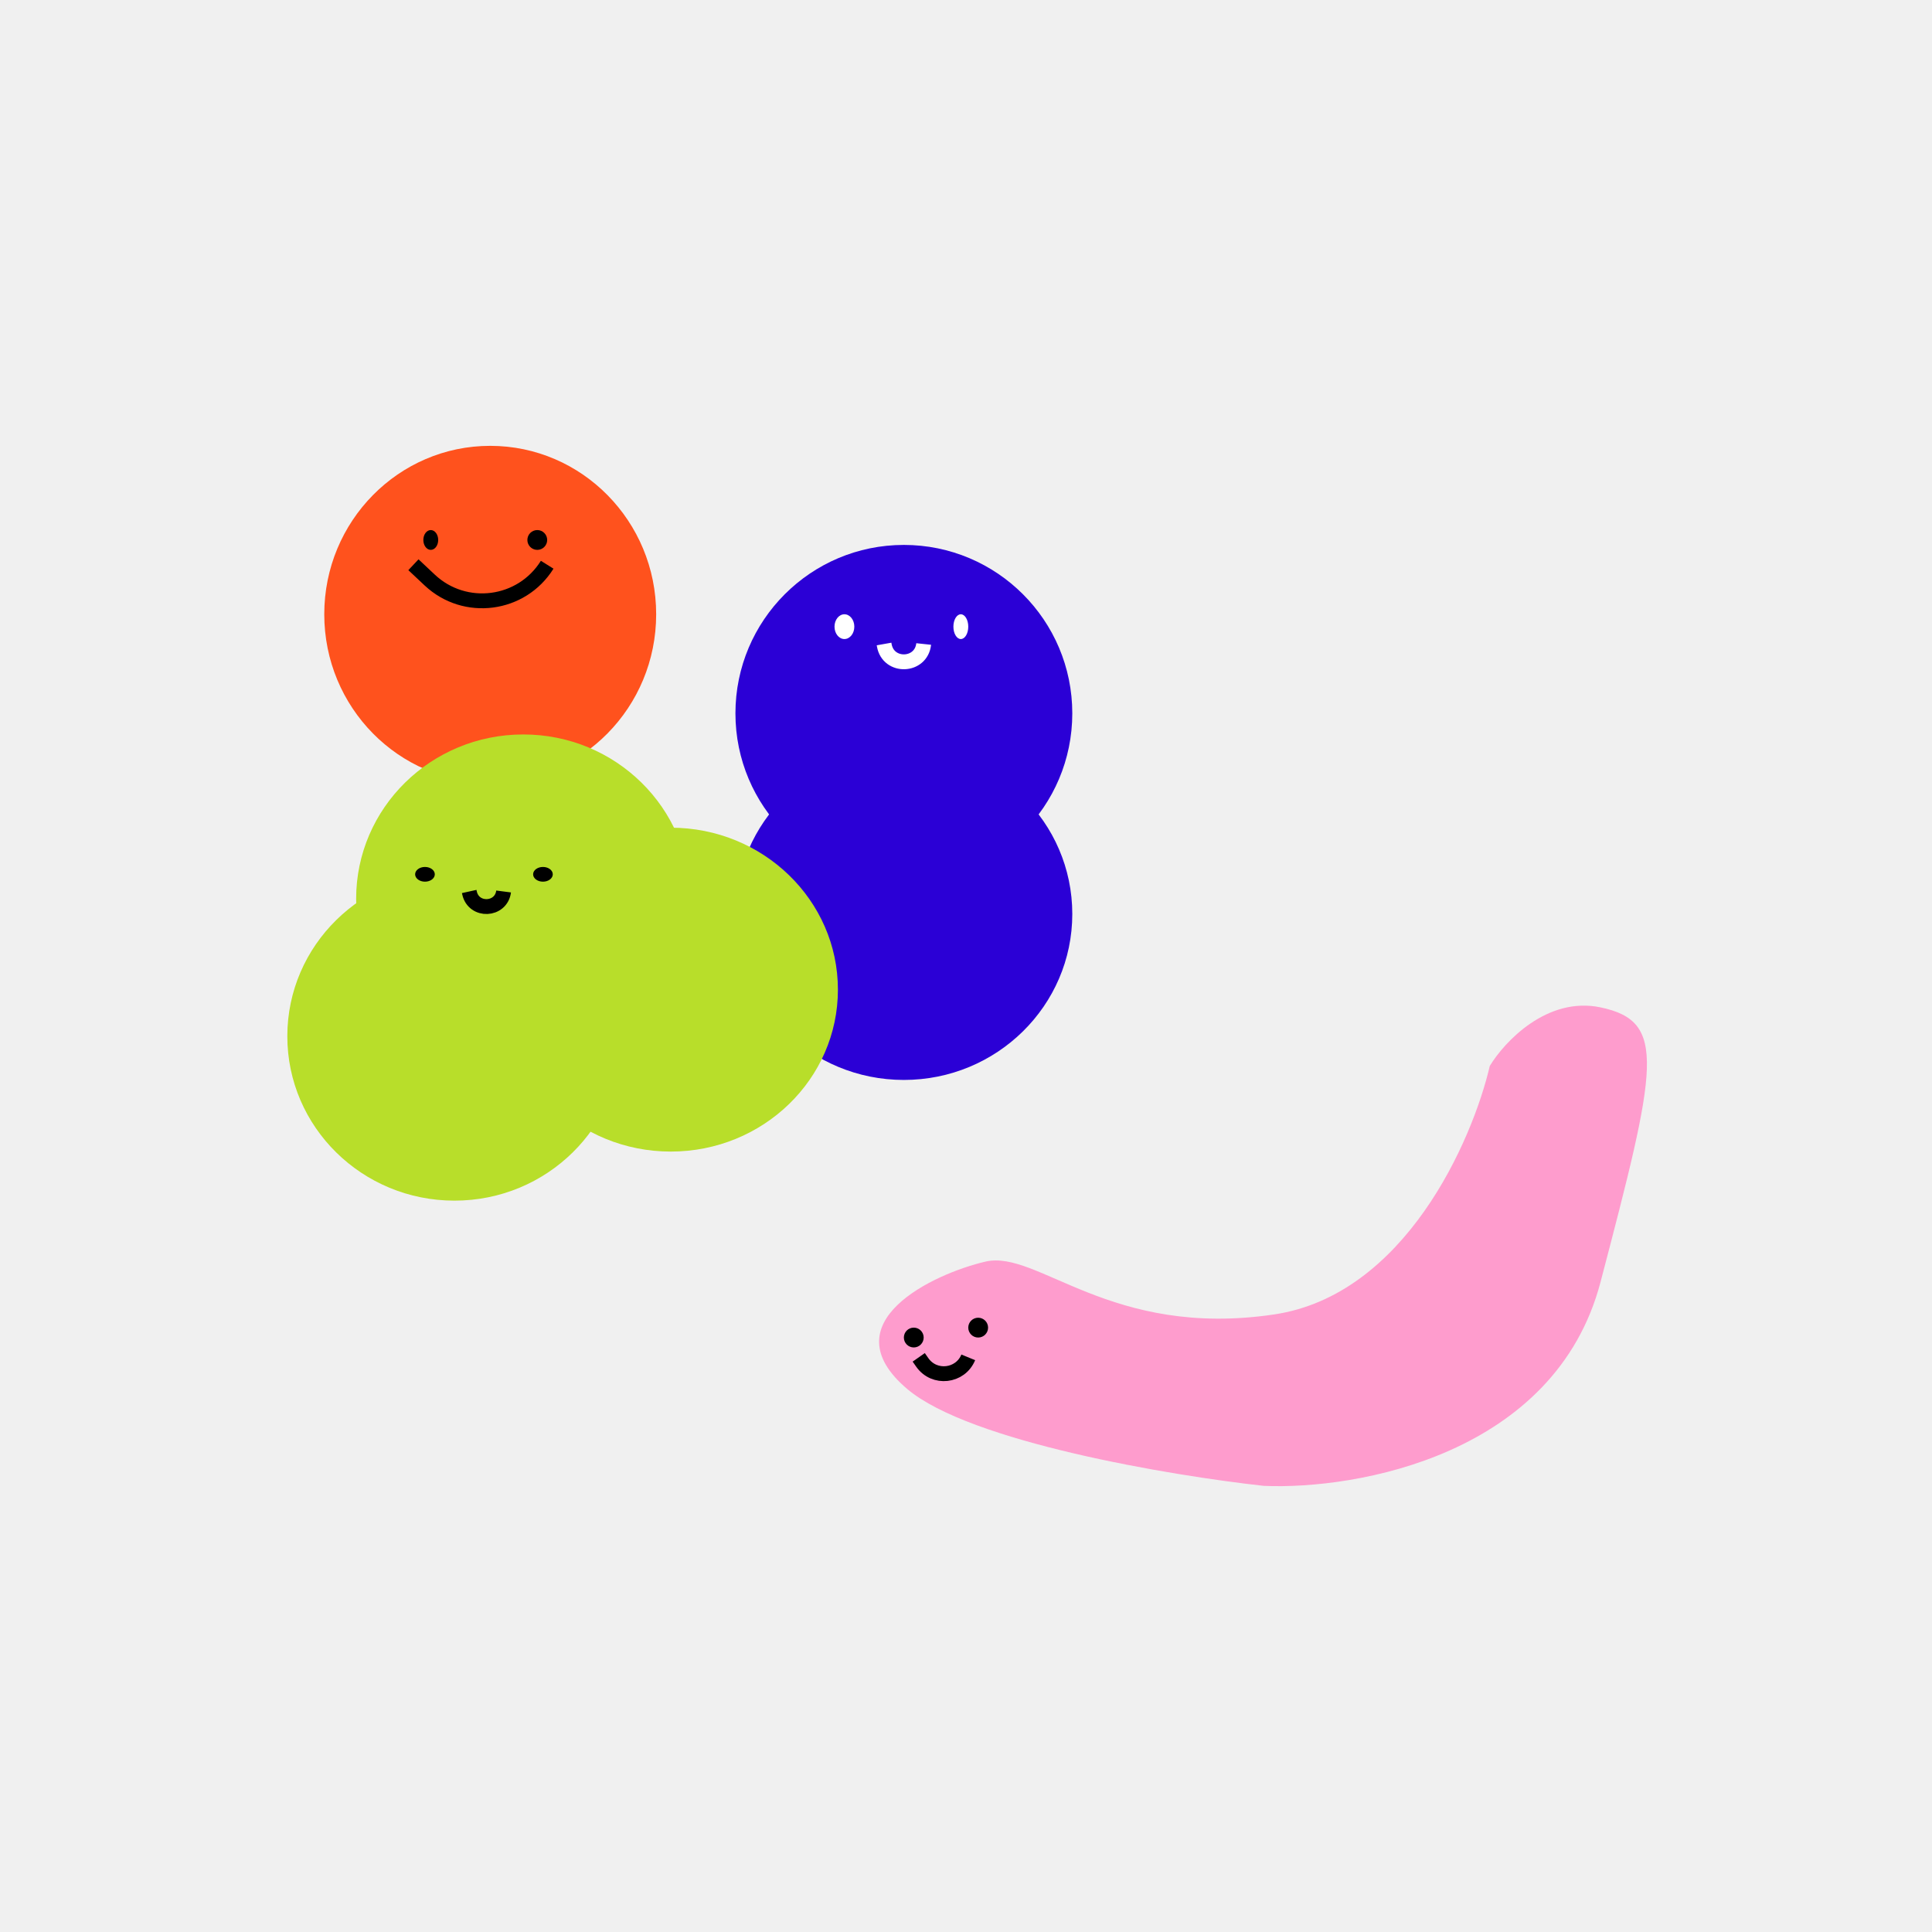
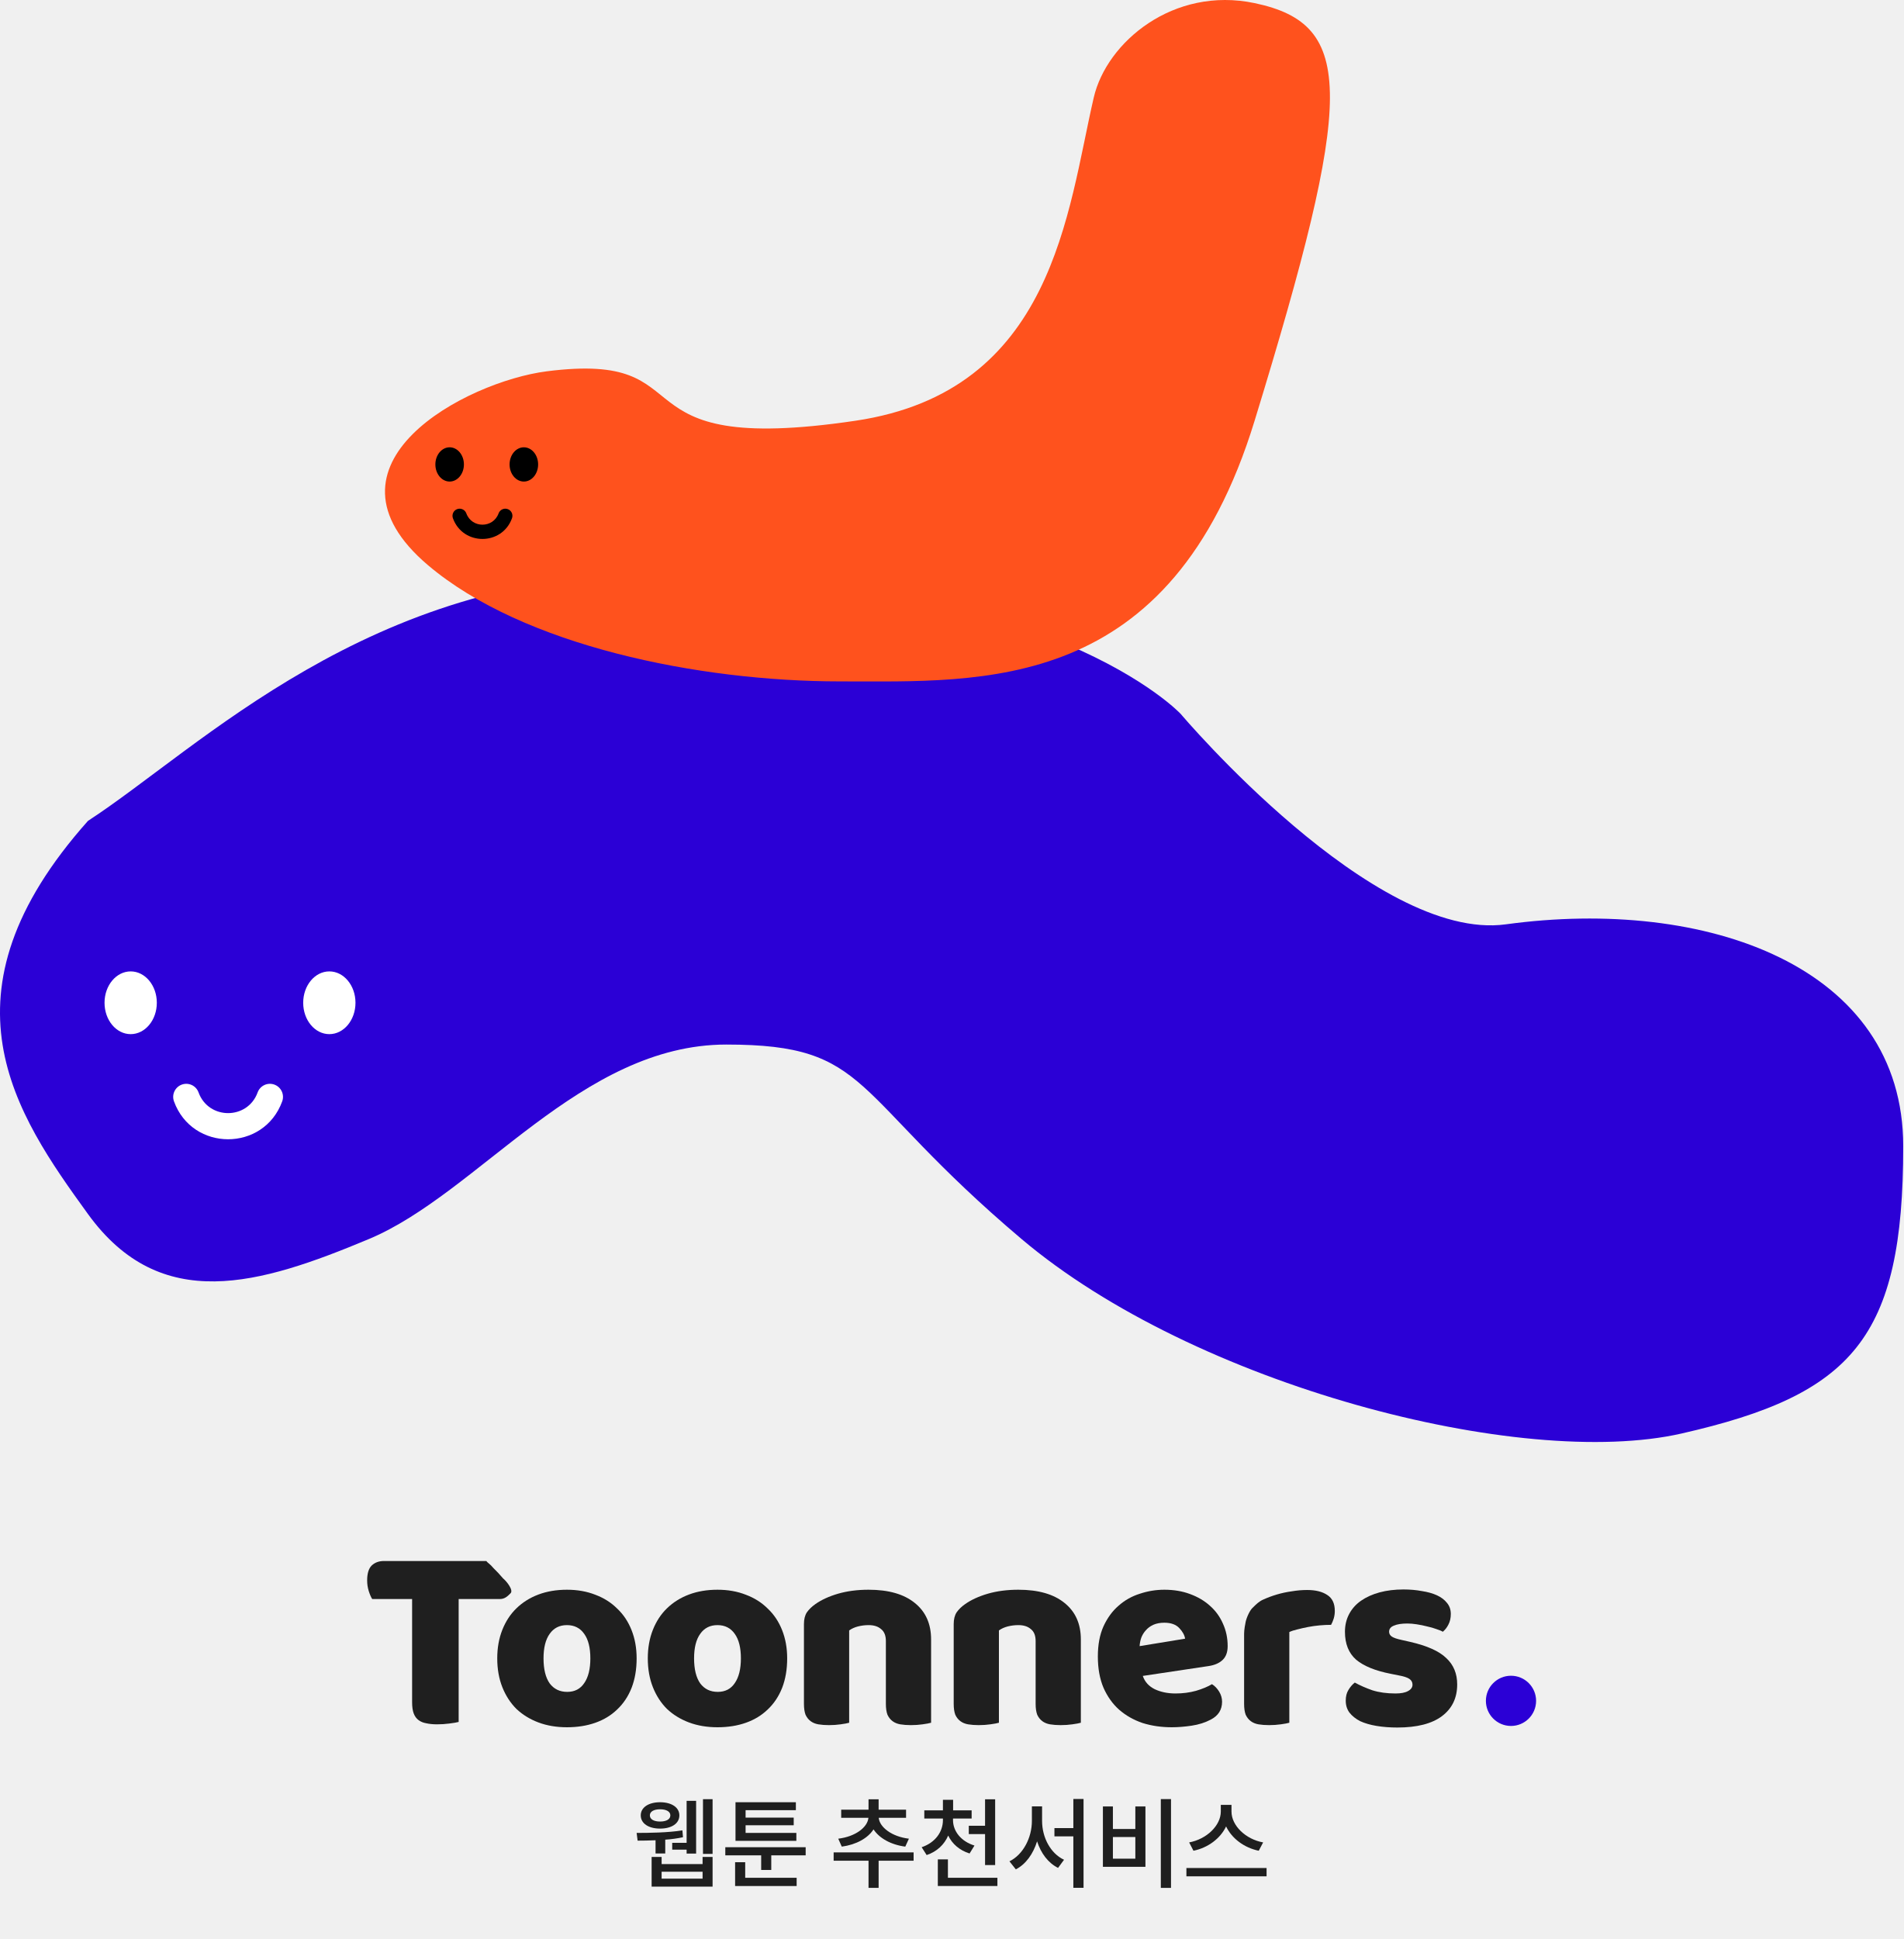
- <svg xmlns="http://www.w3.org/2000/svg" width="390" height="390" viewBox="0 0 390 390" fill="none">
-   <ellipse cx="98.957" cy="124" rx="33.5" ry="34" fill="#FF521D" />
-   <path d="M257.165 265.343C283.587 261.433 297.218 230.275 300.731 215.184C303.686 210.297 312.297 201.088 323.092 203.352C336.586 206.181 334.53 215.184 323.092 258.784C313.942 293.663 273.957 300.754 255.108 299.94C236.388 297.882 195.787 291.091 183.141 280.391C167.334 267.015 188.41 257.112 198.948 254.668C209.486 252.224 224.137 270.23 257.165 265.343Z" fill="#FE9CCD" />
-   <circle cx="182.457" cy="144" r="34" fill="#2B00D6" />
-   <ellipse cx="182.457" cy="184.5" rx="34" ry="33.5" fill="#2B00D6" />
-   <ellipse cx="86.957" cy="109" rx="1.5" ry="2" fill="black" />
-   <circle cx="108.457" cy="109" r="2" fill="black" />
-   <ellipse cx="170.457" cy="126.5" rx="2" ry="2.5" fill="white" />
-   <path d="M83.457 114L86.742 117.087C93.851 123.769 105.295 122.279 110.457 114V114" stroke="black" stroke-width="3" />
-   <circle cx="184.457" cy="270" r="2" fill="black" />
-   <ellipse cx="193.957" cy="126.5" rx="1.5" ry="2.5" fill="white" />
-   <circle cx="197.457" cy="268" r="2" fill="black" />
-   <path d="M178.457 130L178.509 130.29C179.333 134.863 185.969 134.62 186.457 130V130" stroke="white" stroke-width="3" />
-   <path d="M185.457 274L186.18 275.032C188.593 278.476 193.86 277.89 195.457 274V274" stroke="black" stroke-width="3" />
-   <ellipse cx="91.74" cy="209.181" rx="33.74" ry="33.185" fill="#B8DE2A" />
-   <ellipse cx="105.631" cy="181.444" rx="33.74" ry="33.185" fill="#B8DE2A" />
-   <ellipse cx="135.405" cy="199.77" rx="33.74" ry="32.69" fill="#B8DE2A" />
-   <ellipse cx="85.785" cy="176.491" rx="1.985" ry="1.486" fill="black" />
-   <ellipse cx="109.602" cy="176.491" rx="1.985" ry="1.486" fill="black" />
-   <path d="M94.715 179.958L94.782 180.263C95.628 184.087 101.158 183.841 101.661 179.958V179.958" stroke="black" stroke-width="3" />
+ <svg xmlns="http://www.w3.org/2000/svg" width="272" height="277" viewBox="0 0 272 277" fill="none">
+   <path d="M93.23 82C52.716 82 28.615 106.819 12.569 117.269C-9.547 142.088 2.162 159.068 12.569 173.436C22.977 187.805 37.104 183.53 52.716 176.999C68.328 170.468 82.952 149.221 103.767 149.221C124.583 149.221 121.222 156.099 145.94 176.999C170.659 197.899 217.264 210.016 240.24 204.786C264.69 199.221 271.904 191.184 271.904 163.752C271.904 138.024 243.754 128.129 215.133 132.048C196.266 134.631 168.691 102 168.691 102C168.691 102 150.145 82 93.23 82Z" fill="url(#paint0_linear_477_14551)" />
+   <ellipse cx="18.669" cy="143.253" rx="3.735" ry="4.482" fill="white" />
+   <ellipse cx="47.051" cy="143.253" rx="3.735" ry="4.482" fill="white" />
+   <path fill-rule="evenodd" clip-rule="evenodd" d="M25.972 154.944C26.941 154.591 28.013 155.091 28.365 156.06C29.799 160.002 35.373 160.002 36.807 156.06C37.159 155.091 38.231 154.591 39.2 154.944C40.169 155.296 40.669 156.367 40.317 157.337C37.692 164.557 27.481 164.557 24.855 157.337C24.503 156.367 25.003 155.296 25.972 154.944Z" fill="white" />
+   <path d="M122.215 60.106C150.579 55.898 152.488 30.174 156.259 13.933C158.099 6.007 167.65 -1.991 179.239 0.445C193.724 3.49 193.45 13.729 179.239 60.106C167.27 99.166 140.498 97.342 120.008 97.342C99.79 97.342 74.707 92.248 61.132 80.731C44.164 66.335 66.581 54.522 78.101 53.046C101.522 50.045 86.76 65.366 122.215 60.106Z" fill="#FF521D" />
+   <ellipse cx="64.238" cy="66.347" rx="2.039" ry="2.447" fill="black" />
+   <ellipse cx="74.84" cy="66.347" rx="2.039" ry="2.447" fill="black" />
+   <path fill-rule="evenodd" clip-rule="evenodd" d="M65.316 72.73C65.845 72.538 66.43 72.811 66.623 73.34C67.405 75.492 70.449 75.492 71.231 73.34C71.424 72.811 72.009 72.538 72.538 72.73C73.067 72.922 73.34 73.507 73.147 74.037C71.714 77.978 66.139 77.978 64.706 74.037C64.514 73.507 64.787 72.922 65.316 72.73Z" fill="black" />
+   <path d="M208.181 240.633C208.181 242.558 207.459 244.065 206.015 245.155C204.571 246.244 202.443 246.789 199.631 246.789C198.567 246.789 197.579 246.713 196.667 246.561C195.755 246.409 194.969 246.181 194.311 245.877C193.677 245.548 193.171 245.142 192.791 244.661C192.436 244.179 192.259 243.609 192.259 242.951C192.259 242.343 192.385 241.836 192.639 241.431C192.892 241 193.196 240.645 193.551 240.367C194.285 240.772 195.121 241.139 196.059 241.469C197.021 241.773 198.124 241.925 199.365 241.925C200.15 241.925 200.746 241.811 201.151 241.583C201.582 241.355 201.797 241.051 201.797 240.671C201.797 240.316 201.645 240.037 201.341 239.835C201.037 239.632 200.53 239.467 199.821 239.341L198.681 239.113C196.477 238.682 194.83 238.01 193.741 237.098C192.677 236.161 192.145 234.831 192.145 233.108C192.145 232.171 192.347 231.322 192.753 230.562C193.158 229.802 193.728 229.169 194.463 228.662C195.197 228.155 196.071 227.763 197.085 227.484C198.124 227.205 199.264 227.066 200.505 227.066C201.442 227.066 202.316 227.142 203.127 227.294C203.963 227.421 204.685 227.623 205.293 227.902C205.901 228.181 206.383 228.548 206.737 229.004C207.092 229.435 207.269 229.954 207.269 230.562C207.269 231.145 207.155 231.651 206.927 232.082C206.725 232.488 206.459 232.83 206.129 233.108C205.927 232.982 205.623 232.855 205.217 232.728C204.812 232.576 204.369 232.45 203.887 232.348C203.406 232.222 202.912 232.12 202.405 232.044C201.924 231.968 201.48 231.93 201.075 231.93C200.239 231.93 199.593 232.032 199.137 232.234C198.681 232.412 198.453 232.703 198.453 233.108C198.453 233.387 198.58 233.615 198.833 233.792C199.086 233.97 199.568 234.134 200.277 234.286L201.455 234.552C203.887 235.11 205.61 235.882 206.623 236.87C207.662 237.833 208.181 239.087 208.181 240.633Z" fill="black" fill-opacity="0.87" />
+   <path d="M184.199 246.105C183.945 246.181 183.54 246.257 182.983 246.333C182.451 246.409 181.893 246.447 181.31 246.447C180.753 246.447 180.246 246.409 179.79 246.333C179.36 246.257 178.992 246.105 178.688 245.877C178.384 245.649 178.144 245.345 177.966 244.965C177.814 244.56 177.738 244.04 177.738 243.407V233.758C177.738 233.175 177.734 232.827 177.958 231.708C178.085 231.076 178.578 229.989 178.983 229.659C179.495 229.147 179.892 228.764 180.474 228.51C181.082 228.231 181.728 227.991 182.413 227.788C183.097 227.585 183.806 227.433 184.541 227.332C185.275 227.205 186.01 227.142 186.745 227.142C187.961 227.142 188.924 227.383 189.633 227.864C190.342 228.32 190.697 229.08 190.697 230.144C190.697 230.499 190.646 230.854 190.545 231.208C190.444 231.538 190.317 231.842 190.165 232.12C189.633 232.12 189.088 232.146 188.531 232.196C187.973 232.247 187.429 232.323 186.897 232.424C186.365 232.526 185.858 232.64 185.377 232.766C184.921 232.868 184.528 232.994 184.199 233.146V246.105Z" fill="black" fill-opacity="0.87" />
+   <path d="M167.408 246.751C165.914 246.751 164.52 246.549 163.228 246.143C161.961 245.713 160.847 245.079 159.884 244.243C158.947 243.407 158.199 242.356 157.642 241.089C157.11 239.822 156.844 238.34 156.844 236.643C156.844 234.971 157.11 233.539 157.642 232.349C158.199 231.132 158.921 230.144 159.808 229.384C160.695 228.599 161.708 228.029 162.848 227.674C163.988 227.294 165.154 227.104 166.344 227.104C167.687 227.104 168.903 227.307 169.992 227.712C171.107 228.118 172.057 228.675 172.843 229.384C173.653 230.094 174.274 230.942 174.705 231.931C175.161 232.919 175.389 233.995 175.389 235.161C175.389 236.022 175.148 236.681 174.667 237.137C174.185 237.593 173.514 237.884 172.653 238.011L163.266 239.417C163.545 240.253 164.115 240.886 164.976 241.317C165.838 241.722 166.826 241.925 167.94 241.925C168.979 241.925 169.954 241.798 170.866 241.545C171.804 241.266 172.564 240.95 173.147 240.595C173.552 240.848 173.894 241.203 174.173 241.659C174.451 242.115 174.591 242.596 174.591 243.103C174.591 244.243 174.059 245.092 172.995 245.649C172.184 246.08 171.272 246.371 170.258 246.523C169.245 246.675 168.295 246.751 167.408 246.751ZM166.344 231.816C165.736 231.816 165.204 231.918 164.748 232.121C164.317 232.323 163.963 232.589 163.684 232.919C163.405 233.223 163.19 233.577 163.038 233.983C162.911 234.363 162.835 234.755 162.81 235.161L169.308 234.097C169.232 233.59 168.954 233.083 168.472 232.577C167.991 232.07 167.282 231.816 166.344 231.816Z" fill="black" fill-opacity="0.87" />
+   <path d="M147.955 234.439C147.955 233.653 147.727 233.083 147.271 232.729C146.84 232.349 146.245 232.159 145.484 232.159C144.978 232.159 144.471 232.222 143.964 232.349C143.483 232.475 143.065 232.665 142.71 232.919V246.105C142.457 246.181 142.052 246.257 141.494 246.333C140.962 246.409 140.405 246.447 139.822 246.447C139.265 246.447 138.758 246.409 138.302 246.333C137.871 246.257 137.504 246.105 137.2 245.877C136.896 245.649 136.655 245.345 136.478 244.965C136.326 244.56 136.25 244.04 136.25 243.407V232.007C136.25 231.322 136.389 230.765 136.668 230.334C136.972 229.904 137.377 229.511 137.884 229.156C138.745 228.548 139.822 228.054 141.114 227.674C142.432 227.294 143.888 227.104 145.484 227.104C148.347 227.104 150.551 227.738 152.097 229.004C153.642 230.246 154.415 231.981 154.415 234.211V246.105C154.162 246.181 153.756 246.257 153.199 246.333C152.667 246.409 152.109 246.447 151.527 246.447C150.969 246.447 150.463 246.409 150.007 246.333C149.576 246.257 149.209 246.105 148.905 245.877C148.601 245.649 148.36 245.345 148.183 244.965C148.031 244.56 147.955 244.04 147.955 243.407V234.439Z" fill="black" fill-opacity="0.87" />
+   <path d="M126.56 234.439C126.56 233.653 126.332 233.083 125.876 232.729C125.445 232.349 124.85 232.159 124.09 232.159C123.583 232.159 123.077 232.222 122.57 232.349C122.089 232.475 121.67 232.665 121.316 232.919V246.105C121.062 246.181 120.657 246.257 120.1 246.333C119.568 246.409 119.01 246.447 118.428 246.447C117.87 246.447 117.364 246.409 116.908 246.333C116.477 246.257 116.11 246.105 115.806 245.877C115.502 245.649 115.261 245.345 115.083 244.965C114.931 244.56 114.855 244.04 114.855 243.407V232.007C114.855 231.322 114.995 230.765 115.273 230.334C115.578 229.904 115.983 229.511 116.49 229.156C117.351 228.548 118.428 228.054 119.72 227.674C121.037 227.294 122.494 227.104 124.09 227.104C126.953 227.104 129.157 227.738 130.702 229.004C132.248 230.246 133.02 231.981 133.02 234.211V246.105C132.767 246.181 132.362 246.257 131.804 246.333C131.272 246.409 130.715 246.447 130.132 246.447C129.575 246.447 129.068 246.409 128.612 246.333C128.181 246.257 127.814 246.105 127.51 245.877C127.206 245.649 126.965 245.345 126.788 244.965C126.636 244.56 126.56 244.04 126.56 243.407V234.439Z" fill="black" fill-opacity="0.87" />
+   <path d="M112.46 236.909C112.46 238.48 112.219 239.886 111.738 241.127C111.257 242.343 110.572 243.369 109.686 244.205C108.824 245.041 107.786 245.675 106.57 246.105C105.354 246.536 103.998 246.751 102.503 246.751C101.009 246.751 99.653 246.523 98.437 246.067C97.221 245.611 96.17 244.965 95.283 244.129C94.422 243.268 93.75 242.229 93.269 241.013C92.788 239.797 92.547 238.429 92.547 236.909C92.547 235.414 92.788 234.059 93.269 232.843C93.75 231.626 94.422 230.6 95.283 229.764C96.17 228.903 97.221 228.244 98.437 227.788C99.653 227.332 101.009 227.104 102.503 227.104C103.998 227.104 105.354 227.345 106.57 227.826C107.786 228.282 108.824 228.941 109.686 229.802C110.572 230.638 111.257 231.664 111.738 232.881C112.219 234.097 112.46 235.439 112.46 236.909ZM99.159 236.909C99.159 238.454 99.451 239.645 100.033 240.481C100.641 241.292 101.477 241.697 102.541 241.697C103.605 241.697 104.416 241.279 104.974 240.443C105.556 239.607 105.848 238.429 105.848 236.909C105.848 235.389 105.556 234.223 104.974 233.413C104.391 232.577 103.567 232.159 102.503 232.159C101.439 232.159 100.616 232.577 100.033 233.413C99.451 234.223 99.159 235.389 99.159 236.909Z" fill="black" fill-opacity="0.87" />
+   <path d="M90.952 236.909C90.952 238.48 90.711 239.886 90.23 241.127C89.749 242.343 89.065 243.369 88.178 244.205C87.317 245.041 86.278 245.675 85.062 246.105C83.846 246.536 82.49 246.751 80.996 246.751C79.501 246.751 78.145 246.523 76.929 246.067C75.713 245.611 74.662 244.965 73.775 244.129C72.914 243.268 72.243 242.229 71.761 241.013C71.28 239.797 71.039 238.429 71.039 236.909C71.039 235.414 71.28 234.059 71.761 232.843C72.243 231.626 72.914 230.6 73.775 229.764C74.662 228.903 75.713 228.244 76.929 227.788C78.145 227.332 79.501 227.104 80.996 227.104C82.49 227.104 83.846 227.345 85.062 227.826C86.278 228.282 87.317 228.941 88.178 229.802C89.065 230.638 89.749 231.664 90.23 232.881C90.711 234.097 90.952 235.439 90.952 236.909ZM77.651 236.909C77.651 238.454 77.943 239.645 78.525 240.481C79.133 241.292 79.969 241.697 81.034 241.697C82.098 241.697 82.908 241.279 83.466 240.443C84.048 239.607 84.34 238.429 84.34 236.909C84.34 235.389 84.048 234.223 83.466 233.413C82.883 232.577 82.06 232.159 80.996 232.159C79.931 232.159 79.108 232.577 78.525 233.413C77.943 234.223 77.651 235.389 77.651 236.909Z" fill="black" fill-opacity="0.87" />
+   <path d="M53.175 228.434C52.998 228.156 52.833 227.776 52.681 227.294C52.529 226.813 52.453 226.306 52.453 225.774C52.453 224.786 52.669 224.077 53.099 223.646C53.555 223.215 54.138 223 54.847 223H69.484C69.662 223.279 69.997 223.397 70.509 224.025C71.533 225.049 70.843 224.359 71.868 225.482C72.38 225.896 73.395 227.18 72.939 227.61C72.509 228.041 72.117 228.434 71.407 228.434H65.526V245.991C65.247 246.067 64.804 246.143 64.196 246.219C63.613 246.295 63.03 246.333 62.448 246.333C61.865 246.333 61.346 246.283 60.89 246.181C60.459 246.105 60.092 245.953 59.788 245.725C59.483 245.497 59.255 245.18 59.103 244.775C58.952 244.37 58.876 243.838 58.876 243.179V228.434H53.175Z" fill="black" fill-opacity="0.87" />
+   <circle cx="215.867" cy="242.978" r="3.586" fill="#2B00D6" />
+   <path d="M180.458 263.202L179.828 264.392C177.77 263.972 175.992 262.656 175.166 260.92C174.34 262.656 172.562 263.972 170.504 264.392L169.888 263.202C172.38 262.74 174.41 260.794 174.41 258.792V257.84H175.936V258.792C175.936 260.808 177.966 262.754 180.458 263.202ZM169.496 266.856H180.948V268.046H169.496V266.856Z" fill="black" fill-opacity="0.87" />
+   <path d="M165.84 257.014H167.296V269.698H165.84V257.014ZM157.566 258.064H158.994V261.284H162.2V258.064H163.642V266.688H157.566V258.064ZM158.994 262.432V265.526H162.2V262.432H158.994Z" fill="black" fill-opacity="0.87" />
+   <path d="M148.877 258.05V260.136C148.877 262.488 150.081 264.784 152.013 265.68L151.159 266.842C149.731 266.128 148.709 264.742 148.163 263.048C147.603 264.84 146.567 266.31 145.125 267.052L144.215 265.904C146.189 264.938 147.421 262.502 147.421 260.136V258.05H148.877ZM153.343 257H154.799V269.684H153.343V262.334H150.641V261.158H153.343V257Z" fill="black" fill-opacity="0.87" />
+   <path d="M138.406 260.822H140.73V257.042H142.172V266.436H140.73V262.012H138.406V260.822ZM139.218 263.65L138.518 264.784C137.09 264.336 136.026 263.412 135.466 262.222C134.906 263.51 133.856 264.518 132.386 265.008L131.672 263.888C133.618 263.23 134.71 261.69 134.71 260.024V259.786H132.05V258.624H134.71V257.112H136.166V258.624H138.812V259.786H136.152V260.024C136.152 261.578 137.272 263.048 139.218 263.65ZM135.424 268.256H142.494V269.432H133.982V265.624H135.424V268.256Z" fill="black" fill-opacity="0.87" />
+   <path d="M120.26 263.804L119.756 262.67C122.206 262.376 123.942 261.046 124.068 259.688H120.176V258.526H124.082V257.042H125.524V258.526H129.444V259.688H125.538C125.664 261.032 127.4 262.376 129.85 262.67L129.332 263.804C127.274 263.538 125.622 262.6 124.796 261.34C123.984 262.6 122.332 263.524 120.26 263.804ZM130.522 264.63V265.82H125.524V269.698H124.082V265.82H119.098V264.63H130.522Z" fill="black" fill-opacity="0.87" />
+   <path d="M113.771 261.844V262.978H105.077V257.462H113.701V258.596H106.519V259.66H113.393V260.752H106.519V261.844H113.771ZM106.463 266.03V268.256H113.813V269.432H105.021V266.03H106.463ZM103.621 263.888H115.101V265.05H110.187V267.136H108.745V265.05H103.621V263.888Z" fill="black" fill-opacity="0.87" />
+   <path d="M96.035 263.258H98.093V257.266H99.451V264.798H98.093V264.238H96.035V263.258ZM94.299 258.47C93.417 258.47 92.843 258.792 92.843 259.338C92.843 259.898 93.417 260.22 94.299 260.22C95.195 260.22 95.769 259.898 95.769 259.338C95.769 258.792 95.195 258.47 94.299 258.47ZM94.299 261.228C92.661 261.228 91.541 260.5 91.541 259.338C91.541 258.204 92.661 257.462 94.299 257.462C95.951 257.462 97.057 258.204 97.057 259.338C97.057 260.5 95.951 261.228 94.299 261.228ZM93.655 264.784V262.894C92.689 262.936 91.807 262.95 91.093 262.95L90.953 261.844C92.661 261.844 95.433 261.816 97.491 261.48L97.575 262.46C96.791 262.628 95.923 262.754 95.041 262.81V264.784H93.655ZM100.375 268.382V267.388H94.523V268.382H100.375ZM100.375 266.296V265.274H101.803V269.516H93.095V265.274H94.523V266.296H100.375ZM100.431 257.028H101.803V264.84H100.431V257.028Z" fill="black" fill-opacity="0.87" />
+   <defs>
+     <linearGradient id="paint0_linear_477_14551" x1="0" y1="82" x2="198.416" y2="279.739" gradientUnits="userSpaceOnUse">
+       <stop stop-color="#2B00D6" />
+     </linearGradient>
+   </defs>
</svg>
